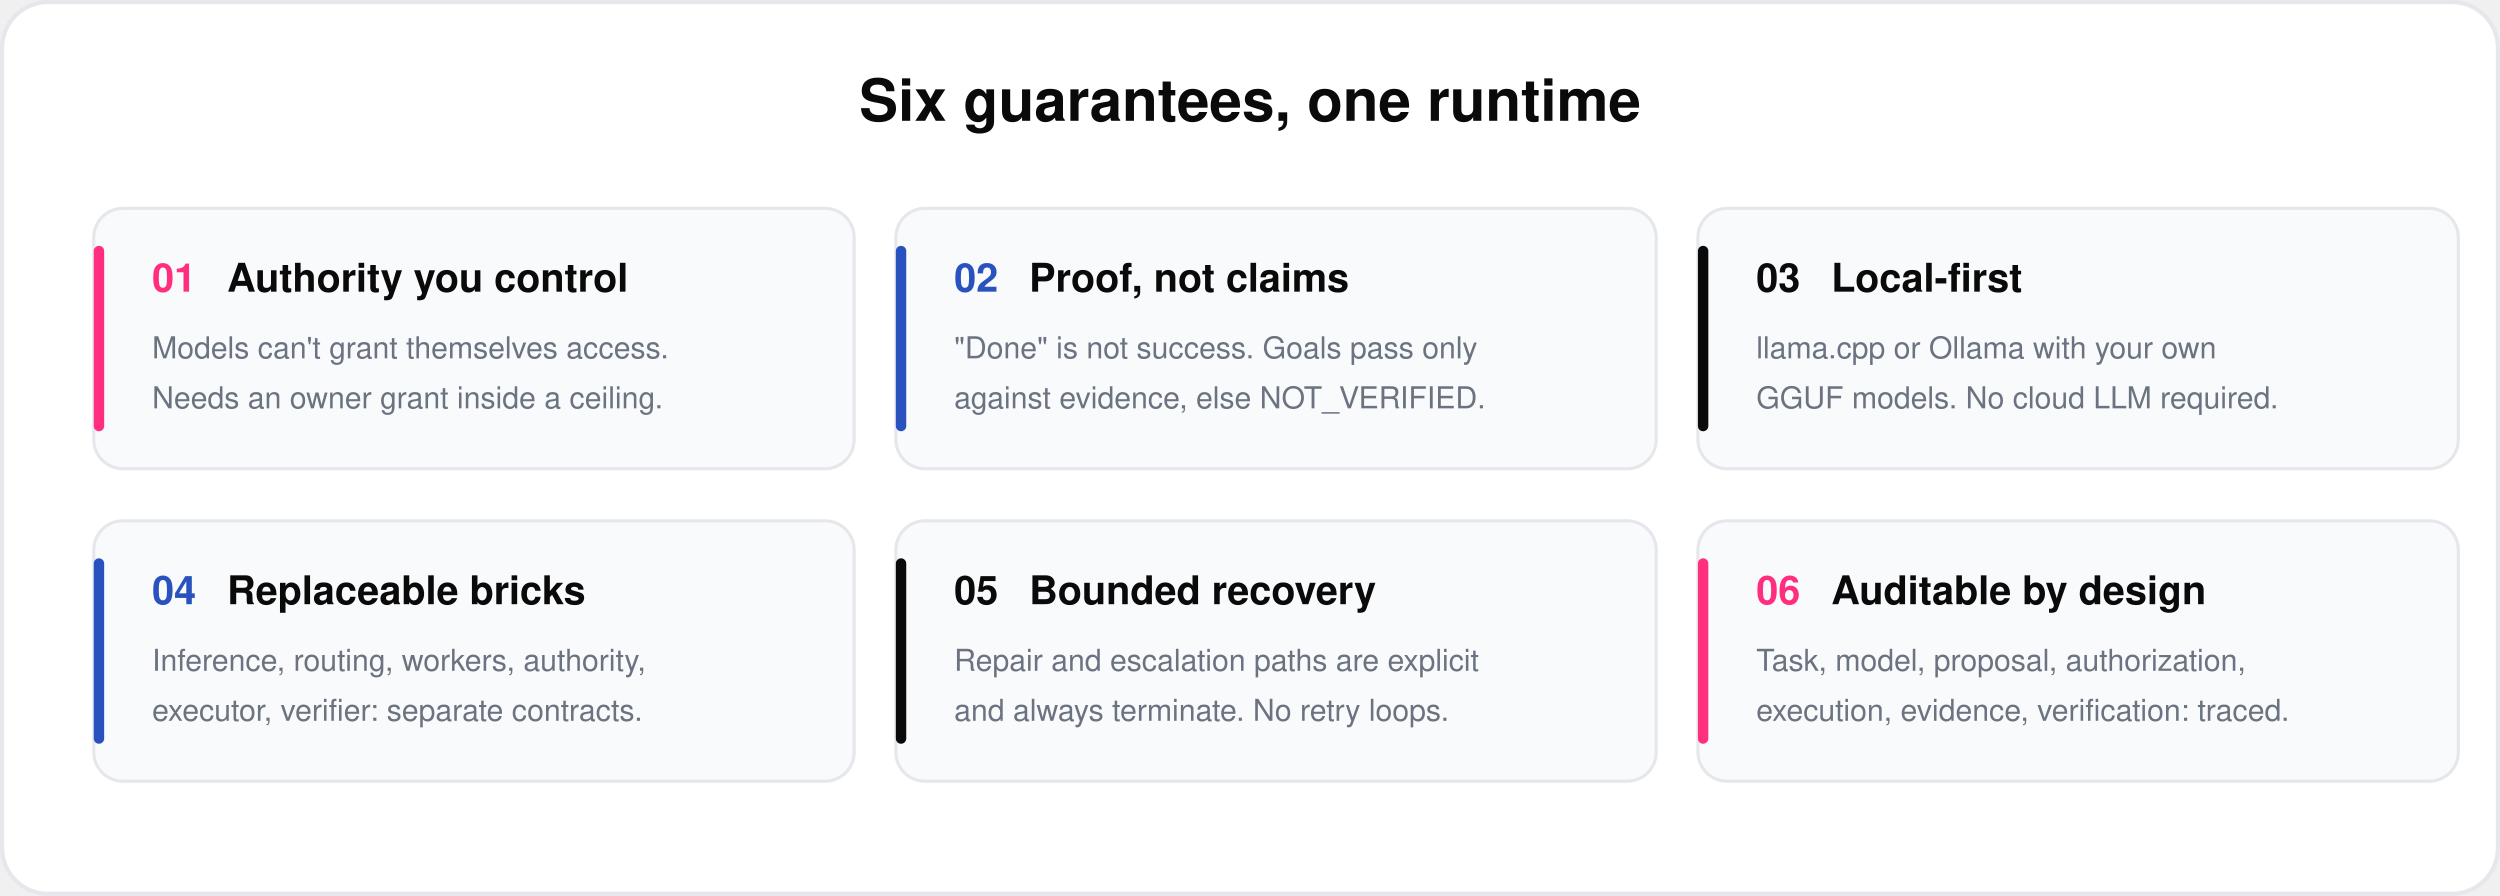
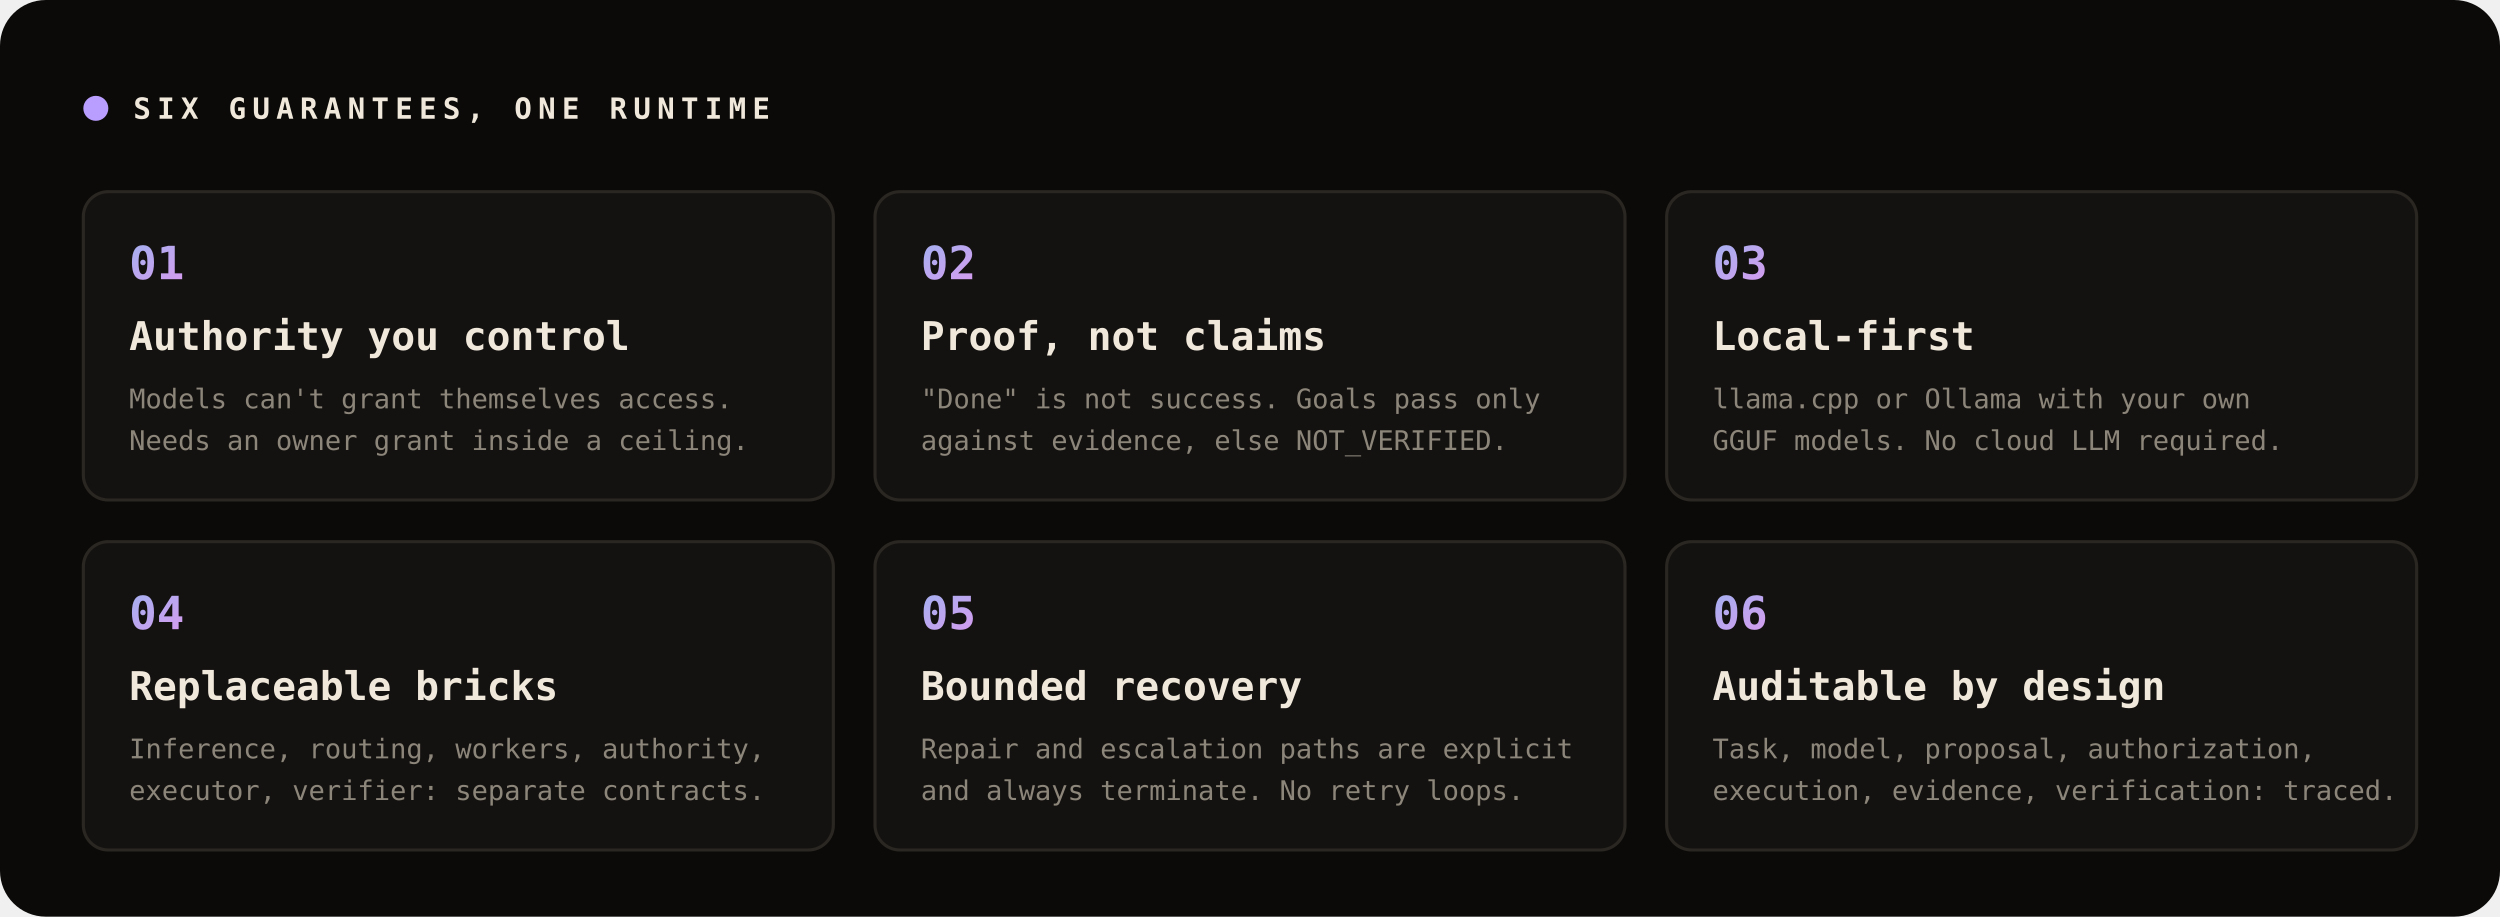
- <svg xmlns="http://www.w3.org/2000/svg" viewBox="0 0 1200 430" width="1200" height="430" role="img" aria-label="Six guarantees: authority you control, proof not claims, local-first, replaceable bricks, bounded recovery, auditable by design">
-   <rect x="1" y="1" width="1198" height="428" rx="22" fill="#FFFFFF" stroke="#E5E7EB" stroke-width="2" />
-   <text x="600" y="58" font-family="'Segoe UI', Helvetica, Arial, sans-serif" font-size="28" font-weight="800" fill="#0A0A0A" text-anchor="middle">Six guarantees, one runtime</text>
-   <rect x="45" y="100" width="365" height="125" rx="14" fill="#F8FAFC" stroke="#E5E7EB" stroke-width="1.5" />
-   <rect x="45" y="118" width="5" height="89" rx="2.5" fill="#FF2E7E" />
-   <text x="73" y="140" font-family="'Segoe UI', Helvetica, Arial, sans-serif" font-size="19" font-weight="800" fill="#FF2E7E" text-anchor="start">01</text>
-   <text x="109" y="140" font-family="'Segoe UI', Helvetica, Arial, sans-serif" font-size="19" font-weight="700" fill="#0A0A0A" text-anchor="start">Authority you control</text>
-   <text x="73" y="172" font-family="'Segoe UI', Helvetica, Arial, sans-serif" font-size="14.5" font-weight="400" fill="#6B7280" text-anchor="start">Models can't grant themselves access.</text>
-   <text x="73" y="196" font-family="'Segoe UI', Helvetica, Arial, sans-serif" font-size="14.5" font-weight="400" fill="#6B7280" text-anchor="start">Needs an owner grant inside a ceiling.</text>
-   <rect x="430" y="100" width="365" height="125" rx="14" fill="#F8FAFC" stroke="#E5E7EB" stroke-width="1.5" />
-   <rect x="430" y="118" width="5" height="89" rx="2.5" fill="#2A52BE" />
-   <text x="458" y="140" font-family="'Segoe UI', Helvetica, Arial, sans-serif" font-size="19" font-weight="800" fill="#2A52BE" text-anchor="start">02</text>
-   <text x="494" y="140" font-family="'Segoe UI', Helvetica, Arial, sans-serif" font-size="19" font-weight="700" fill="#0A0A0A" text-anchor="start">Proof, not claims</text>
-   <text x="458" y="172" font-family="'Segoe UI', Helvetica, Arial, sans-serif" font-size="14.5" font-weight="400" fill="#6B7280" text-anchor="start">"Done" is not success. Goals pass only</text>
-   <text x="458" y="196" font-family="'Segoe UI', Helvetica, Arial, sans-serif" font-size="14.5" font-weight="400" fill="#6B7280" text-anchor="start">against evidence, else NOT_VERIFIED.</text>
-   <rect x="815" y="100" width="365" height="125" rx="14" fill="#F8FAFC" stroke="#E5E7EB" stroke-width="1.5" />
-   <rect x="815" y="118" width="5" height="89" rx="2.5" fill="#0A0A0A" />
-   <text x="843" y="140" font-family="'Segoe UI', Helvetica, Arial, sans-serif" font-size="19" font-weight="800" fill="#0A0A0A" text-anchor="start">03</text>
-   <text x="879" y="140" font-family="'Segoe UI', Helvetica, Arial, sans-serif" font-size="19" font-weight="700" fill="#0A0A0A" text-anchor="start">Local-first</text>
-   <text x="843" y="172" font-family="'Segoe UI', Helvetica, Arial, sans-serif" font-size="14.5" font-weight="400" fill="#6B7280" text-anchor="start">llama.cpp or Ollama with your own</text>
-   <text x="843" y="196" font-family="'Segoe UI', Helvetica, Arial, sans-serif" font-size="14.5" font-weight="400" fill="#6B7280" text-anchor="start">GGUF models. No cloud LLM required.</text>
-   <rect x="45" y="250" width="365" height="125" rx="14" fill="#F8FAFC" stroke="#E5E7EB" stroke-width="1.5" />
-   <rect x="45" y="268" width="5" height="89" rx="2.5" fill="#2A52BE" />
-   <text x="73" y="290" font-family="'Segoe UI', Helvetica, Arial, sans-serif" font-size="19" font-weight="800" fill="#2A52BE" text-anchor="start">04</text>
-   <text x="109" y="290" font-family="'Segoe UI', Helvetica, Arial, sans-serif" font-size="19" font-weight="700" fill="#0A0A0A" text-anchor="start">Replaceable bricks</text>
-   <text x="73" y="322" font-family="'Segoe UI', Helvetica, Arial, sans-serif" font-size="14.5" font-weight="400" fill="#6B7280" text-anchor="start">Inference, routing, workers, authority,</text>
-   <text x="73" y="346" font-family="'Segoe UI', Helvetica, Arial, sans-serif" font-size="14.5" font-weight="400" fill="#6B7280" text-anchor="start">executor, verifier: separate contracts.</text>
-   <rect x="430" y="250" width="365" height="125" rx="14" fill="#F8FAFC" stroke="#E5E7EB" stroke-width="1.5" />
-   <rect x="430" y="268" width="5" height="89" rx="2.5" fill="#0A0A0A" />
-   <text x="458" y="290" font-family="'Segoe UI', Helvetica, Arial, sans-serif" font-size="19" font-weight="800" fill="#0A0A0A" text-anchor="start">05</text>
-   <text x="494" y="290" font-family="'Segoe UI', Helvetica, Arial, sans-serif" font-size="19" font-weight="700" fill="#0A0A0A" text-anchor="start">Bounded recovery</text>
-   <text x="458" y="322" font-family="'Segoe UI', Helvetica, Arial, sans-serif" font-size="14.5" font-weight="400" fill="#6B7280" text-anchor="start">Repair and escalation paths are explicit</text>
-   <text x="458" y="346" font-family="'Segoe UI', Helvetica, Arial, sans-serif" font-size="14.5" font-weight="400" fill="#6B7280" text-anchor="start">and always terminate. No retry loops.</text>
-   <rect x="815" y="250" width="365" height="125" rx="14" fill="#F8FAFC" stroke="#E5E7EB" stroke-width="1.5" />
-   <rect x="815" y="268" width="5" height="89" rx="2.5" fill="#FF2E7E" />
-   <text x="843" y="290" font-family="'Segoe UI', Helvetica, Arial, sans-serif" font-size="19" font-weight="800" fill="#FF2E7E" text-anchor="start">06</text>
-   <text x="879" y="290" font-family="'Segoe UI', Helvetica, Arial, sans-serif" font-size="19" font-weight="700" fill="#0A0A0A" text-anchor="start">Auditable by design</text>
-   <text x="843" y="322" font-family="'Segoe UI', Helvetica, Arial, sans-serif" font-size="14.5" font-weight="400" fill="#6B7280" text-anchor="start">Task, model, proposal, authorization,</text>
-   <text x="843" y="346" font-family="'Segoe UI', Helvetica, Arial, sans-serif" font-size="14.5" font-weight="400" fill="#6B7280" text-anchor="start">execution, evidence, verification: traced.</text>
+ <svg xmlns="http://www.w3.org/2000/svg" viewBox="0 0 1200 440" width="1200" height="440" role="img" aria-label="Six guarantees: authority you control, proof not claims, local-first, replaceable bricks, bounded recovery, auditable by design">
+   <defs>
+     <linearGradient id="g" x1="0" y1="0" x2="1" y2="1">
+       <stop offset="0" stop-color="#A7AFF0" />
+       <stop offset="1" stop-color="#D29DEF" />
+     </linearGradient>
+   </defs>
+   <rect width="1200" height="440" rx="22" fill="#0B0A08" />
+   <circle cx="46" cy="52" r="6" fill="#BA9EFF" />
+   <text x="64" y="57" font-family="ui-monospace, 'SF Mono', 'Cascadia Mono', Menlo, Consolas, monospace" font-size="14" font-weight="700" fill="#F0E8DB" text-anchor="start" letter-spacing="3">SIX GUARANTEES, ONE RUNTIME</text>
+   <rect x="40" y="92" width="360" height="148" rx="12" fill="#141210" stroke="#2A2621" stroke-width="1.5" />
+   <text x="62" y="134" font-family="ui-monospace, 'SF Mono', 'Cascadia Mono', Menlo, Consolas, monospace" font-size="22" font-weight="800" fill="url(#g)" text-anchor="start" letter-spacing="0">01</text>
+   <text x="62" y="168" font-family="ui-monospace, 'SF Mono', 'Cascadia Mono', Menlo, Consolas, monospace" font-size="19" font-weight="700" fill="#F0E8DB" text-anchor="start" letter-spacing="0">Authority you control</text>
+   <text x="62" y="196" font-family="ui-monospace, 'SF Mono', 'Cascadia Mono', Menlo, Consolas, monospace" font-size="13" font-weight="400" fill="#8C857A" text-anchor="start" letter-spacing="0">Models can't grant themselves access.</text>
+   <text x="62" y="216" font-family="ui-monospace, 'SF Mono', 'Cascadia Mono', Menlo, Consolas, monospace" font-size="13" font-weight="400" fill="#8C857A" text-anchor="start" letter-spacing="0">Needs an owner grant inside a ceiling.</text>
+   <rect x="420" y="92" width="360" height="148" rx="12" fill="#141210" stroke="#2A2621" stroke-width="1.5" />
+   <text x="442" y="134" font-family="ui-monospace, 'SF Mono', 'Cascadia Mono', Menlo, Consolas, monospace" font-size="22" font-weight="800" fill="url(#g)" text-anchor="start" letter-spacing="0">02</text>
+   <text x="442" y="168" font-family="ui-monospace, 'SF Mono', 'Cascadia Mono', Menlo, Consolas, monospace" font-size="19" font-weight="700" fill="#F0E8DB" text-anchor="start" letter-spacing="0">Proof, not claims</text>
+   <text x="442" y="196" font-family="ui-monospace, 'SF Mono', 'Cascadia Mono', Menlo, Consolas, monospace" font-size="13" font-weight="400" fill="#8C857A" text-anchor="start" letter-spacing="0">"Done" is not success. Goals pass only</text>
+   <text x="442" y="216" font-family="ui-monospace, 'SF Mono', 'Cascadia Mono', Menlo, Consolas, monospace" font-size="13" font-weight="400" fill="#8C857A" text-anchor="start" letter-spacing="0">against evidence, else NOT_VERIFIED.</text>
+   <rect x="800" y="92" width="360" height="148" rx="12" fill="#141210" stroke="#2A2621" stroke-width="1.5" />
+   <text x="822" y="134" font-family="ui-monospace, 'SF Mono', 'Cascadia Mono', Menlo, Consolas, monospace" font-size="22" font-weight="800" fill="url(#g)" text-anchor="start" letter-spacing="0">03</text>
+   <text x="822" y="168" font-family="ui-monospace, 'SF Mono', 'Cascadia Mono', Menlo, Consolas, monospace" font-size="19" font-weight="700" fill="#F0E8DB" text-anchor="start" letter-spacing="0">Local-first</text>
+   <text x="822" y="196" font-family="ui-monospace, 'SF Mono', 'Cascadia Mono', Menlo, Consolas, monospace" font-size="13" font-weight="400" fill="#8C857A" text-anchor="start" letter-spacing="0">llama.cpp or Ollama with your own</text>
+   <text x="822" y="216" font-family="ui-monospace, 'SF Mono', 'Cascadia Mono', Menlo, Consolas, monospace" font-size="13" font-weight="400" fill="#8C857A" text-anchor="start" letter-spacing="0">GGUF models. No cloud LLM required.</text>
+   <rect x="40" y="260" width="360" height="148" rx="12" fill="#141210" stroke="#2A2621" stroke-width="1.5" />
+   <text x="62" y="302" font-family="ui-monospace, 'SF Mono', 'Cascadia Mono', Menlo, Consolas, monospace" font-size="22" font-weight="800" fill="url(#g)" text-anchor="start" letter-spacing="0">04</text>
+   <text x="62" y="336" font-family="ui-monospace, 'SF Mono', 'Cascadia Mono', Menlo, Consolas, monospace" font-size="19" font-weight="700" fill="#F0E8DB" text-anchor="start" letter-spacing="0">Replaceable bricks</text>
+   <text x="62" y="364" font-family="ui-monospace, 'SF Mono', 'Cascadia Mono', Menlo, Consolas, monospace" font-size="13" font-weight="400" fill="#8C857A" text-anchor="start" letter-spacing="0">Inference, routing, workers, authority,</text>
+   <text x="62" y="384" font-family="ui-monospace, 'SF Mono', 'Cascadia Mono', Menlo, Consolas, monospace" font-size="13" font-weight="400" fill="#8C857A" text-anchor="start" letter-spacing="0">executor, verifier: separate contracts.</text>
+   <rect x="420" y="260" width="360" height="148" rx="12" fill="#141210" stroke="#2A2621" stroke-width="1.5" />
+   <text x="442" y="302" font-family="ui-monospace, 'SF Mono', 'Cascadia Mono', Menlo, Consolas, monospace" font-size="22" font-weight="800" fill="url(#g)" text-anchor="start" letter-spacing="0">05</text>
+   <text x="442" y="336" font-family="ui-monospace, 'SF Mono', 'Cascadia Mono', Menlo, Consolas, monospace" font-size="19" font-weight="700" fill="#F0E8DB" text-anchor="start" letter-spacing="0">Bounded recovery</text>
+   <text x="442" y="364" font-family="ui-monospace, 'SF Mono', 'Cascadia Mono', Menlo, Consolas, monospace" font-size="13" font-weight="400" fill="#8C857A" text-anchor="start" letter-spacing="0">Repair and escalation paths are explicit</text>
+   <text x="442" y="384" font-family="ui-monospace, 'SF Mono', 'Cascadia Mono', Menlo, Consolas, monospace" font-size="13" font-weight="400" fill="#8C857A" text-anchor="start" letter-spacing="0">and always terminate. No retry loops.</text>
+   <rect x="800" y="260" width="360" height="148" rx="12" fill="#141210" stroke="#2A2621" stroke-width="1.5" />
+   <text x="822" y="302" font-family="ui-monospace, 'SF Mono', 'Cascadia Mono', Menlo, Consolas, monospace" font-size="22" font-weight="800" fill="url(#g)" text-anchor="start" letter-spacing="0">06</text>
+   <text x="822" y="336" font-family="ui-monospace, 'SF Mono', 'Cascadia Mono', Menlo, Consolas, monospace" font-size="19" font-weight="700" fill="#F0E8DB" text-anchor="start" letter-spacing="0">Auditable by design</text>
+   <text x="822" y="364" font-family="ui-monospace, 'SF Mono', 'Cascadia Mono', Menlo, Consolas, monospace" font-size="13" font-weight="400" fill="#8C857A" text-anchor="start" letter-spacing="0">Task, model, proposal, authorization,</text>
+   <text x="822" y="384" font-family="ui-monospace, 'SF Mono', 'Cascadia Mono', Menlo, Consolas, monospace" font-size="13" font-weight="400" fill="#8C857A" text-anchor="start" letter-spacing="0">execution, evidence, verification: traced.</text>
</svg>
